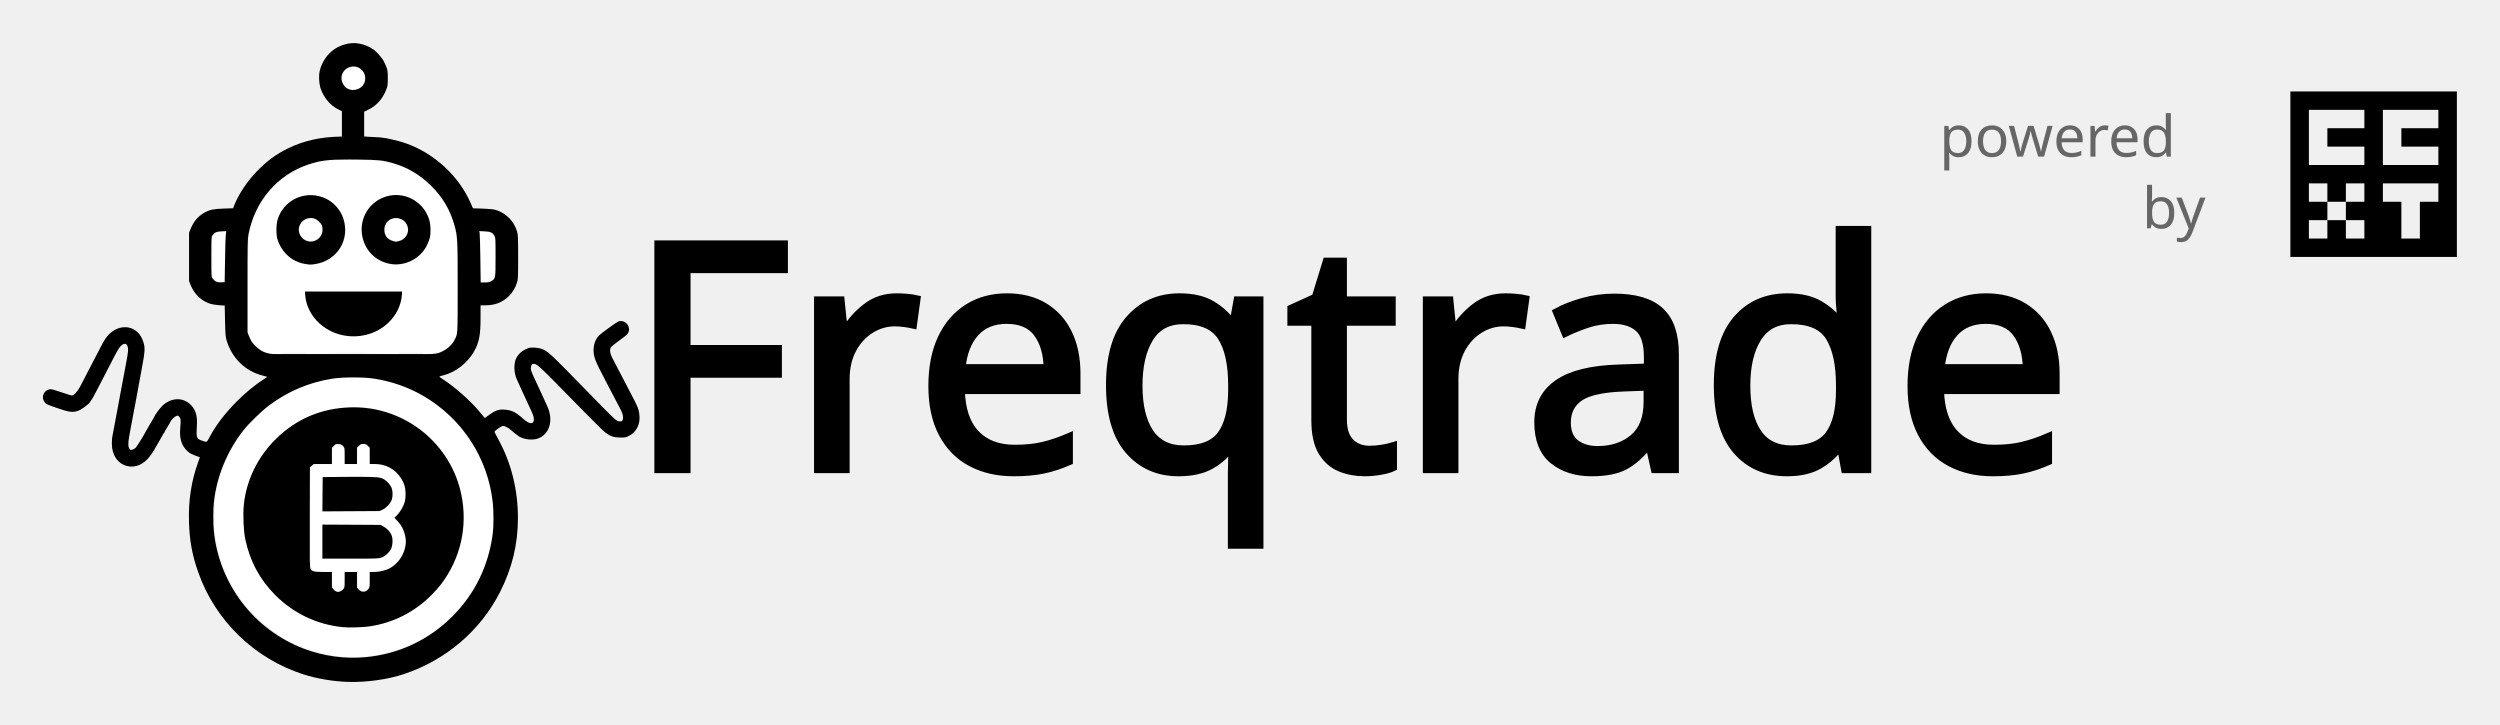
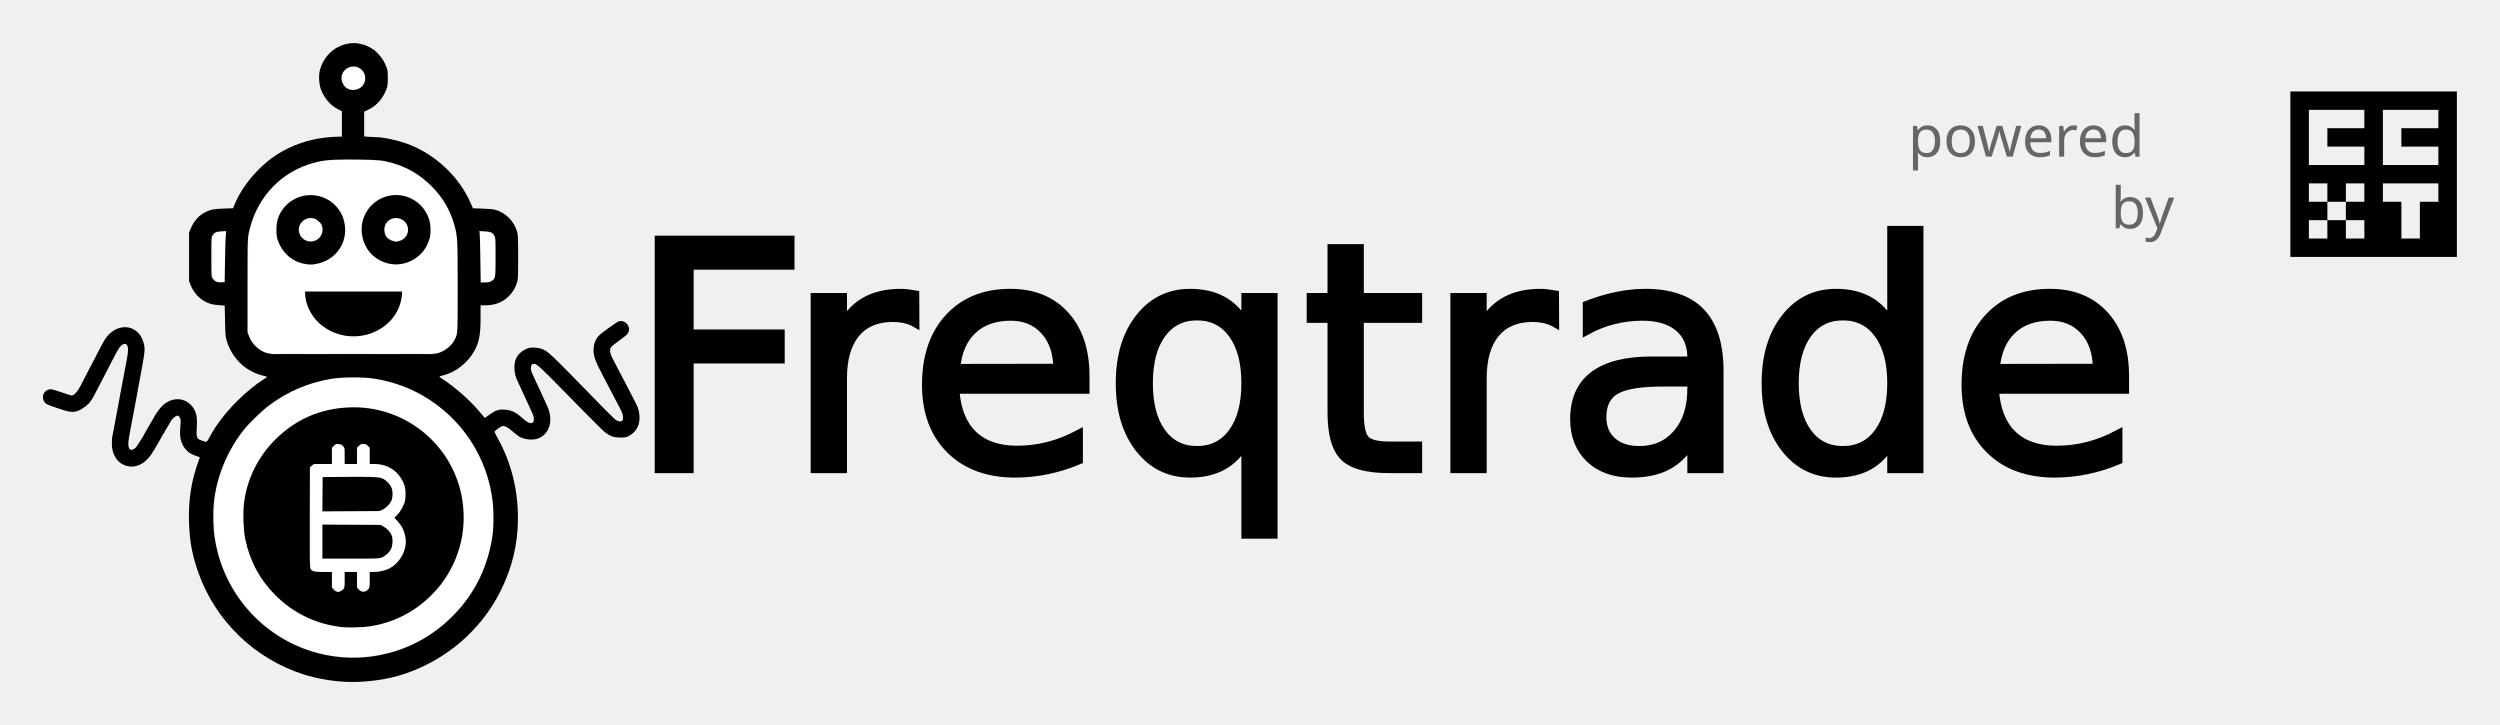
<svg xmlns="http://www.w3.org/2000/svg" xmlns:xlink="http://www.w3.org/1999/xlink" width="2904" height="842.1" version="1.1" viewBox="0 0 768.4 222.8">
  <defs>
    <path id="c6g67PWSoP" d="m0 90v-90h90v90zm50-30h10v20h10v-20h10v-10h-30zm-20 20h10v-10h-10zm0-20h-10v10h-10v10h10v-10h10v-10h10v-10h-10zm-20 0h10v-10h-10zm0-20h30v-10h-20v-10h20v-10h-30zm40 0h30v-10h-20v-10h20v-10h-30z" />
  </defs>
  <g transform="translate(-.5293 -59.8)">
    <g>
      <g fill="#fff">
        <g stroke-width=".259">
          <path d="m105.4 261.6c-19.47-1.85-35.23-16.54-38.53-35.89-0.458-2.692-0.515-3.864-0.401-8.32 0.186-7.325 1.102-11.04 4.352-17.63 2.345-4.762 4.501-7.705 8.502-11.6 6.376-6.215 13.48-9.949 22.12-11.64 4.197-0.819 11.28-0.819 15.47 0 19.33 3.772 33.33 19.33 35.07 38.98 1.593 17.94-9.27 35.69-26.24 42.86-6.231 2.634-13.89 3.851-20.36 3.236zm10.85-9.601c6.512-1.319 12.3-4.492 17.2-9.425 4.388-4.421 7.364-9.819 8.95-16.23 0.529-2.139 0.61-3.112 0.619-7.391 8e-3 -3.87-0.094-5.4-0.473-7.131-2.953-13.48-13.02-23.46-26.61-26.37-3.064-0.656-10.36-0.654-13.48 5e-3 -7.184 1.515-12.92 4.712-17.96 10-4.569 4.801-7.418 10.37-8.793 17.18-0.493 2.44-0.398 10.19 0.156 12.8 2.865 13.5 13.06 23.82 26.23 26.55 1.415 0.294 2.981 0.585 3.48 0.646 1.924 0.236 8.245-0.139 10.69-0.634z" />
          <path d="m83.16 168.3c-2.404-0.566-4.612-2.45-5.748-4.904l-0.661-1.426-0.003-13.49c-0.002-7.813 0.111-14.4 0.267-15.64 0.732-5.839 4.019-12.22 8.409-16.33 4.327-4.048 10.12-6.683 16.08-7.311 2.959-0.312 11.38-0.313 14.79-9.7e-4 12.42 1.136 22.89 11.12 24.51 23.38 0.188 1.421 0.259 6.997 0.208 16.17l-0.078 14-0.764 1.379c-1.522 2.748-3.9 4.154-7.411 4.381l-2.284 0.148-0.096-6.066c-0.088-5.606-0.141-6.174-0.687-7.482-1.273-3.046-3.532-5.171-6.626-6.229-1.454-0.497-2.167-0.524-14.06-0.524-11.95 0-12.61 0.025-14.16 0.534-3.001 0.986-5.57 3.443-6.693 6.402-0.502 1.323-0.582 2.158-0.704 7.391l-0.138 5.9-1.584-0.026c-0.871-0.014-2.023-0.13-2.56-0.256zm16.05-27.61c1.832-0.515 4.295-2.225 5.43-3.77 1.944-2.648 2.549-5.597 1.82-8.872-2.544-11.44-19.12-10.91-20.92 0.67-0.738 4.741 1.663 9.408 5.848 11.37 2.763 1.293 4.817 1.452 7.827 0.607zm27.65-0.566c2.261-1.061 4.128-2.924 5.204-5.195 0.768-1.62 0.828-1.947 0.828-4.471 0-2.523-0.061-2.851-0.826-4.466-3.247-6.855-12.03-8.484-17.29-3.209-5.586 5.601-3.419 15.18 4.035 17.83 1.06 0.378 1.929 0.47 3.834 0.409 2.128-0.068 2.702-0.191 4.212-0.899z" />
          <path d="m114.3 168.4-1.75-0.091v-12.68h3.915c4.42 0 5.304 0.24 6.194 1.679 0.479 0.775 0.523 1.285 0.523 6.066v5.221l-3.566-0.051c-1.961-0.028-4.353-0.092-5.316-0.141z" />
          <path d="m94.68 163.2c0.096-5.9 0.149-6.123 1.695-7.142 0.63-0.415 1.275-0.48 4.812-0.481l4.084-2e-3v6.208c0 4.044-0.095 6.267-0.272 6.376-0.149 0.092-2.552 0.234-5.339 0.315l-5.068 0.147z" />
          <path d="m67.36 146.2c-0.285-0.117-0.752-0.472-1.037-0.789-0.488-0.542-0.519-0.942-0.519-6.767v-6.191l0.648-0.646c0.476-0.474 1.049-0.692 2.158-0.822l1.51-0.176-0.14 0.881c-0.077 0.484-0.215 4.002-0.308 7.818l-0.168 6.937-0.813-0.016c-0.447-9e-3 -1.047-0.112-1.332-0.229z" />
          <path d="m94.2 133.3c-2.224-1.356-2.107-4.661 0.208-5.859 1.658-0.858 3.699-0.306 4.652 1.258 1.835 3.01-1.81 6.461-4.86 4.601z" />
          <path d="m121.5 133.7c-2.088-0.688-3.072-2.404-2.49-4.344 0.764-2.551 4.061-3.203 5.926-1.172 1.758 1.914 0.779 4.806-1.88 5.554-0.458 0.129-1.098 0.113-1.556-0.038z" />
          <path d="m148.3 140.3c0-3.402-0.077-6.922-0.171-7.821l-0.171-1.635 1.662 0.168c1.409 0.142 1.77 0.287 2.375 0.953l0.713 0.785v5.814c0 3.223-0.115 6.116-0.258 6.491-0.31 0.816-1.645 1.431-3.105 1.431h-1.046z" />
          <path d="m103.5 241c-0.786-0.661-0.798-0.708-0.798-3.089v-2.418l-2.826-0.088c-4.372-0.136-3.916 1.783-3.916-16.49v-15.41l0.584-0.487c0.489-0.408 1.033-0.488 3.371-0.495l2.788-9e-3v-2.574c0-2.49 0.023-2.593 0.702-3.126 0.77-0.605 1.672-0.538 2.475 0.186 0.374 0.337 0.454 0.859 0.454 2.962v2.553h4.149v-2.574c0-2.472 0.027-2.596 0.683-3.112 0.376-0.296 0.885-0.537 1.132-0.537 0.247 0 0.756 0.242 1.132 0.537 0.655 0.515 0.683 0.642 0.683 3.075v2.537l2.06 0.141c3.312 0.227 5.764 1.62 7.522 4.274 1.022 1.543 1.359 2.83 1.338 5.103-0.019 2.078-0.86 4.137-2.443 5.987l-0.889 1.039 1.138 1.294c1.975 2.244 2.75 5.198 2.067 7.868-1.146 4.474-4.783 7.289-9.431 7.299l-1.361 3e-3v2.418c0 2.193-0.056 2.471-0.6 2.982-0.75 0.705-1.833 0.724-2.512 0.045-0.446-0.446-0.519-0.864-0.519-2.982v-2.464h-4.149v2.313c0 2.731-0.09 3.032-1.056 3.532-0.931 0.482-0.839 0.497-1.777-0.292zm15.04-10.05c1.688-0.891 2.595-2.33 2.749-4.358 0.162-2.138-0.557-3.607-2.363-4.828l-1.246-0.843h-18.09v10.63h8.906c8.822 0 8.916-6e-3 10.05-0.603zm-0.313-14.42c4.042-2.062 4.163-7.616 0.209-9.58-1.153-0.572-1.628-0.627-6.481-0.748-2.88-0.072-6.842-0.044-8.803 0.061l-3.566 0.191v10.58h8.827c8.226 0 8.894-0.034 9.814-0.503z" />
        </g>
        <path d="m108 87.11c-1.062-0.415-1.351-0.68-1.843-1.684-0.399-0.815-0.478-1.19-0.408-1.922 0.175-1.817 1.643-3.119 3.519-3.119 3.101 0 4.679 3.68 2.509 5.85-1.008 1.008-2.533 1.361-3.776 0.874z" stroke-width=".183" />
        <rect x="83.16" y="146.5" width="51.76" height="21.71" ry="2.17" stroke-width=".285" />
      </g>
      <g>
        <path d="m109.4 73.03c-1.581-0.022-3.309 0.386-4.927 1.184-2.685 1.323-4.869 4.107-5.638 7.188-0.407 1.632-0.25 4.315 0.345 5.882 1.026 2.701 2.88 4.872 5.158 6.041l1.278 0.656 5.1e-4 3.893 1e-3 3.894-0.385 5e-3c-6.091 0.085-11.31 1.25-16.14 3.601-3.731 1.816-6.628 3.959-9.747 7.208-2.812 2.93-5.407 6.808-6.691 10l-0.49 1.218-2.826 0.093c-3.105 0.103-4.267 0.334-5.808 1.157-2.009 1.073-3.42 2.691-4.395 5.042l-0.496 1.198v14.89l0.435 1.115c1.136 2.913 3.448 5.107 6.229 5.908 0.559 0.161 1.753 0.341 2.653 0.4l1.637 0.107 0.103 4.707c0.091 4.141 0.148 4.857 0.475 5.96 1.62 5.465 5.695 9.465 11.03 10.83 0.767 0.196 1.416 0.378 1.444 0.405 0.027 0.027-0.358 0.305-0.856 0.617-2.623 1.645-5.662 4.125-8.359 6.824-3.626 3.628-6.432 7.271-8.379 10.88-1.047 1.94-0.857 1.83-2.321 1.337-1.851-0.622-1.922-0.819-1.688-4.68 0.174-2.863-0.321-4.679-1.679-6.167-2.388-2.616-6.168-2.562-8.982 0.128-0.732 0.7-2.442 3.066-2.442 3.38 0 0.055-0.385 0.715-0.855 1.466-0.471 0.751-0.856 1.404-0.856 1.45 0 0.046-0.308 0.588-0.684 1.203-0.377 0.615-0.685 1.156-0.685 1.203 0 0.169-2.271 3.771-2.61 4.141-0.192 0.209-0.622 0.47-0.954 0.58-0.545 0.18-0.634 0.163-0.906-0.173-0.498-0.616-0.545-1.652-0.17-3.782 0.191-1.082 0.388-2.16 0.439-2.396 0.051-0.235 0.246-1.275 0.434-2.31 0.188-1.035 0.382-2.075 0.431-2.31 0.085-0.405 0.731-3.8 0.862-4.536 0.074-0.414 0.755-4.14 0.845-4.621 0.035-0.188 0.227-1.228 0.428-2.31 0.2-1.082 0.393-2.122 0.428-2.31 1.021-5.491 1.083-6.482 0.515-8.273-0.448-1.414-1-2.331-1.889-3.14-2.435-2.215-6.131-1.873-8.751 0.811-0.883 0.904-1.376 1.675-2.652 4.142-1.094 2.115-2.339 4.509-4.25 8.172-0.688 1.318-1.554 2.99-1.925 3.717-0.712 1.393-1.925 2.701-2.506 2.701-0.184 0-1.652-0.455-3.263-1.011-2.08-0.718-3.087-0.986-3.477-0.925-1.918 0.3-2.807 2.381-1.681 3.935 0.471 0.65 0.646 0.734 3.863 1.847 3.829 1.325 4.85 1.447 6.602 0.79 1.05-0.394 3.074-1.91 3.496-2.618 0.152-0.255 0.371-0.564 0.487-0.685 0.116-0.121 0.452-0.682 0.746-1.247 0.295-0.565 0.9-1.72 1.346-2.567 0.864-1.641 2.576-4.953 4.866-9.413 0.971-1.892 1.617-2.937 2.09-3.38 1.268-1.19 2.196-0.637 2.196 1.308 0 0.604-0.389 3.075-0.77 4.896-0.091 0.433-0.75 3.904-0.861 4.535-0.033 0.188-0.185 0.997-0.337 1.797-0.152 0.8-0.304 1.609-0.339 1.797-0.087 0.476-0.777 4.203-0.855 4.621-0.035 0.188-0.216 1.151-0.402 2.139s-0.537 2.875-0.78 4.193c-0.243 1.318-0.485 2.589-0.539 2.824-0.054 0.235-0.102 1.121-0.107 1.968-0.02 3.463 1.791 6.127 4.663 6.863 2.571 0.659 5.174-0.488 7.145-3.146 0.486-0.655 0.883-1.278 0.883-1.384 0-0.106 0.077-0.193 0.171-0.193 0.094 0 0.171-0.088 0.171-0.196 0-0.107 0.308-0.683 0.685-1.28 0.377-0.596 0.684-1.123 0.684-1.171 0-0.048 0.308-0.59 0.684-1.205 0.377-0.615 0.685-1.194 0.685-1.287 0-0.092 0.077-0.169 0.171-0.169 0.094 0 0.171-0.087 0.171-0.195 0-0.165 0.444-0.95 1.493-2.635 0.115-0.185 0.336-0.586 0.49-0.891 0.347-0.687 1.301-1.543 1.883-1.689 0.338-0.085 0.501-0.018 0.724 0.294 0.529 0.742 0.531 0.766 0.29 3.918-0.221 2.897 0.514 5.083 2.239 6.66 0.82 0.749 1.209 0.947 3.448 1.75l0.384 0.138-0.572 1.588c-2.07 5.743-2.973 11.6-2.79 18.1 0.167 5.955 0.968 10.33 2.883 15.75 5.244 14.83 17.3 26.49 32.38 31.31 4.043 1.291 9.145 2.153 13.54 2.286h5.1e-4c5.814 0.176 12.28-0.73 17.37-2.436 12.84-4.3 23.4-13.32 29.42-25.15 3.718-7.3 5.508-14.68 5.513-22.74 7e-3 -8.792-2.061-17.05-6.103-24.37-0.608-1.102-1.105-2.081-1.105-2.177 0-0.219 1.724-1.502 2.327-1.731 0.61-0.232 1.916 0.392 3.064 1.464 0.471 0.439 1.067 0.924 1.326 1.077 0.259 0.153 0.471 0.328 0.471 0.389 0 0.061 0.475 0.324 1.057 0.585 1.414 0.635 3.594 0.785 4.95 0.342 3.75-1.226 5.064-5.671 2.984-10.1-0.221-0.471-0.572-1.241-0.78-1.711-0.208-0.471-0.63-1.395-0.939-2.054-0.309-0.659-0.81-1.737-1.116-2.396-0.305-0.659-0.845-1.814-1.199-2.567-0.943-2.003-1.117-2.688-0.882-3.471 0.154-0.513 0.285-0.654 0.635-0.683 1.185-0.098 1.143-0.138 15.31 14.34 3.247 3.318 6.315 6.337 6.816 6.71 1.64 1.218 2.615 1.554 4.564 1.572 1.532 0.014 1.81-0.033 2.653-0.447 2.518-1.239 3.739-3.864 3.248-6.982-0.248-1.575-0.428-2.003-2.524-5.99-0.42-0.8-1.323-2.533-2.004-3.851-1.235-2.388-3.009-5.794-3.61-6.931-0.174-0.329-0.326-0.638-0.338-0.685-0.012-0.047-0.102-0.279-0.202-0.516-0.3-0.718-0.358-1.63-0.135-2.154 0.141-0.332 1.035-1.088 2.712-2.292 2.2-1.581 2.536-1.887 2.793-2.544 0.25-0.64 0.262-0.858 0.081-1.536-0.368-1.378-1.908-2.228-3.165-1.748-0.608 0.232-5.333 3.646-5.946 4.296-1.138 1.208-1.687 2.686-1.69 4.551-3e-3 2.024 0.529 3.397 3.507 9.046 0.546 1.035 1.451 2.768 2.012 3.851 0.561 1.082 1.328 2.546 1.705 3.252 1.547 2.899 1.74 3.35 1.814 4.24 0.094 1.138-0.227 1.587-1.049 1.464-1.128-0.168-0.889 0.052-8.931-8.189-12.91-13.23-13.02-13.33-15.18-14.14-0.912-0.34-3.128-0.466-3.832-0.217-1.816 0.642-3.098 1.696-3.828 3.146-0.789 1.567-0.721 4.457 0.151 6.397 0.174 0.388 0.489 1.091 0.698 1.561 0.209 0.471 0.579 1.279 0.821 1.797 0.242 0.518 0.451 0.98 0.465 1.027 0.014 0.047 0.3 0.663 0.636 1.369 0.813 1.71 1.559 3.317 1.587 3.423 0.013 0.047 0.241 0.547 0.507 1.112 1.134 2.404 0.516 3.911-1.236 3.016-0.376-0.192-1.088-0.717-1.582-1.167-2.103-1.914-3.421-2.564-5.526-2.726-1.877-0.144-2.833 0.165-4.725 1.526l-1.438 1.035-0.445-0.517c-0.244-0.284-0.945-1.115-1.557-1.845-2.612-3.118-7.646-7.508-11.08-9.662-0.494-0.31-0.898-0.617-0.898-0.683 0-0.066 0.554-0.254 1.232-0.416 3.67-0.881 7.384-3.749 9.387-7.248 1.605-2.805 2.046-5.053 2.046-10.43v-3.828l1.412-3e-3c2.969-6e-3 5.204-0.842 7.142-2.67 1.253-1.182 2.133-2.635 2.683-4.429 0.283-0.922 0.315-1.707 0.315-7.701 0-5.85-0.038-6.809-0.302-7.768-0.905-3.277-3.514-5.91-6.729-6.789-0.656-0.179-2.044-0.31-3.935-0.37l-2.922-0.093-0.706-1.61c-3.609-8.241-11.04-15.15-19.64-18.26-3.123-1.129-7.265-1.996-9.538-1.996-0.515 0-1.526-0.05-2.246-0.111l-1.309-0.11v-7.596l1.455-0.721c2.431-1.205 4.283-3.326 5.363-6.14 0.398-1.036 0.443-1.39 0.443-3.464 0-2.074-0.046-2.428-0.443-3.464-0.244-0.635-0.702-1.595-1.02-2.133-0.636-1.078-2.761-3.302-3.154-3.302-0.137 0-0.248-0.065-0.248-0.145 0-0.167-2.093-1.159-2.739-1.298-0.235-0.051-0.774-0.167-1.198-0.258-0.485-0.104-0.995-0.159-1.522-0.167zm-0.131 7.177c0.938 0.019 1.884 0.399 2.62 1.238 1.547 1.762 1.062 4.533-0.969 5.537-1.362 0.673-2.657 0.632-3.878-0.122-0.719-0.444-1.393-1.575-1.528-2.565-0.332-2.422 1.692-4.13 3.755-4.088zm-1.587 28.6c0.909 2e-3 1.898 0.012 2.984 0.027 6.361 0.09 7.537 0.208 10.54 1.065 4.553 1.297 8.463 3.62 11.96 7.102 3.454 3.445 5.724 7.307 7.037 11.98 0.963 3.425 1.012 4.353 1.012 19.15 0 14.62 0.024 14.21-0.945 16.11-0.861 1.685-2.6 3.166-4.617 3.932-0.679 0.258-1.322 0.37-2.526 0.44h-48.76c-2.188-0.195-3.665-0.869-5.161-2.295-1.119-1.067-1.638-1.858-2.216-3.374l-0.386-1.013v-14.29c0-12.96 0.028-14.44 0.303-15.86 1.97-10.22 8.882-18.28 18.39-21.44 3.625-1.203 6.025-1.543 12.39-1.528zm14.55 10.93c-1.316 5e-3 -2.658 0.257-3.965 0.788-4.447 1.807-7.124 6.408-6.493 11.16 0.636 4.783 3.931 8.291 8.646 9.204 4.468 0.865 9.388-1.629 11.34-5.748 0.379-0.8 0.783-1.862 0.897-2.36 0.292-1.277 0.249-3.701-0.089-5.006-1.27-4.907-5.638-8.052-10.34-8.036zm-26.03 0.027c-4.542-0.079-8.848 2.764-10.31 7.418-0.506 1.608-0.535 4.829-0.055 6.246 1.404 4.147 4.577 6.901 8.663 7.518 1.34 0.202 1.66 0.203 2.91 6e-3 6.769-1.068 10.73-7.444 8.659-13.94-0.832-2.611-2.854-4.941-5.338-6.153-1.469-0.717-3.009-1.067-4.523-1.094zm-0.153 7.021c0.323 5.1e-4 0.654 0.043 0.988 0.133 0.92 0.248 2.163 1.361 2.433 2.18 0.605 1.834-0.147 3.726-1.808 4.544-2.18 1.074-4.683-0.129-5.216-2.506-0.516-2.302 1.342-4.355 3.603-4.35zm26.24 0.013c0.587 0.011 1.199 0.158 1.802 0.465 0.754 0.385 1.405 1.167 1.697 2.041 0.67 2.002-0.584 4.139-2.715 4.625-0.424 0.097-0.809 0.169-0.856 0.16-2.265-0.41-3.349-1.413-3.541-3.279-0.242-2.349 1.518-4.051 3.613-4.013zm-52.22 4.018-0.134 1.093c-0.074 0.601-0.182 4.135-0.24 7.853l-0.106 6.76-1.12 0.05c-1.236 0.055-1.922-0.263-2.63-1.218-0.348-0.469-0.358-0.661-0.358-6.619 0-5.93 0.012-6.152 0.353-6.609 0.705-0.944 1.16-1.148 2.75-1.231zm77.78 3e-3 1.603 0.071c1.858 0.082 2.487 0.361 3.042 1.349 0.344 0.613 0.358 0.867 0.358 6.493 0 6.645-0.012 6.71-1.279 7.453-0.593 0.348-0.948 0.422-2.012 0.422h-1.292l-0.101-7.145c-0.056-3.93-0.15-7.482-0.211-7.893zm-38.72 44.96c2.458 0 4.916 0.136 6.589 0.409 5.258 0.856 10.25 2.599 14.62 5.104 12.2 6.991 20.19 19.2 21.67 33.09 0.268 2.513 0.271 7.144 6e-3 9.242-1.259 9.966-5.477 18.67-12.41 25.6-7.309 7.309-16.52 11.62-26.8 12.56-6.295 0.571-12.83-0.328-18.82-2.592-15.35-5.801-26.12-19.87-27.73-36.22-0.224-2.281-0.224-6.591 0.002-8.717 0.849-8.016 4.081-15.87 9.191-22.35 1.587-2.011 5.635-5.928 7.748-7.497 5.886-4.372 12.19-7.05 19.34-8.214 1.673-0.273 4.131-0.409 6.589-0.409zm0.495 9.208c-0.251-3e-3 -0.502-2e-3 -0.754 5.1e-4 -0.256 3e-3 -0.512 9e-3 -0.769 0.018-8.842 0.303-16.38 3.497-22.65 9.598-5.64 5.486-9.173 12.68-9.965 20.27-0.319 3.059-0.116 7.982 0.438 10.63 1.415 6.76 4.453 12.42 9.237 17.21 5.6 5.606 12.72 8.999 20.63 9.827 1.934 0.203 6.356 0.075 8.416-0.243 7.274-1.122 13.71-4.388 18.89-9.58 1.041-1.044 2.375-2.535 2.964-3.315 6.036-7.986 8.261-17.75 6.272-27.51-3.166-15.54-16.91-26.74-32.71-26.91zm2.585 11.25c0.687 0 0.89 0.085 1.386 0.582l0.582 0.582v4.997h1.473c3.448 0 6.288 1.514 8.126 4.332 0.974 1.493 1.415 2.984 1.428 4.824 6e-3 0.847-0.096 1.926-0.227 2.396-0.38 1.365-1.328 3.034-2.301 4.055l-0.9 0.944 0.95 1.015c1.184 1.264 1.802 2.397 2.237 4.098 0.4 1.565 0.42 2.483 0.086 4.056-0.533 2.514-2.348 5.001-4.565 6.255-1.29 0.73-3.301 1.226-4.965 1.226h-1.342v2.373c0 2.175-0.031 2.412-0.371 2.844-0.844 1.072-2.183 1.136-3.053 0.146l-0.512-0.583v-4.78h-3.765v2.373c0 2.175-0.031 2.412-0.371 2.844-0.204 0.259-0.625 0.578-0.936 0.708-0.311 0.13-0.625 0.225-0.698 0.213-0.734-0.128-0.957-0.249-1.409-0.764l-0.521-0.594v-4.78h-2.573c-2.909 0-3.572-0.167-4.008-1.01-0.242-0.468-0.266-2.151-0.226-15.86l0.046-15.34 0.593-0.495 0.592-0.494h5.576v-4.997l0.603-0.603c0.568-0.568 0.654-0.599 1.487-0.518 0.718 0.069 0.975 0.186 1.365 0.623 0.48 0.537 0.481 0.542 0.481 3.017v2.479h3.765v-4.997l0.582-0.582c0.497-0.497 0.7-0.582 1.386-0.582zm-1.672 10.12c-0.849 2e-3 -1.798 6e-3 -2.863 0.013l-7.958 0.049-0.046 5.27-0.045 5.27 17.55-0.1 0.901-0.408c1.133-0.512 2.471-1.942 2.845-3.039 0.349-1.025 0.351-2.513 5e-3 -3.529-0.326-0.956-1.389-2.206-2.357-2.77-1.074-0.626-2.086-0.764-8.03-0.754zm-10.91 14.68v10.45h8.636c8.302 0 8.673-0.013 9.579-0.352 1.098-0.411 2.291-1.491 2.849-2.58 0.524-1.022 0.641-2.886 0.255-4.048-0.365-1.1-1.347-2.217-2.518-2.865l-0.916-0.507-8.942-0.049z" stroke-width=".171" />
        <path d="m124.1 149.4a14.91 13.76 0 0 1-7.453 11.92 14.91 13.76 0 0 1-14.91 0 14.91 13.76 0 0 1-7.453-11.92" stroke-width=".288" />
        <path d="m109.5 168.6-0.024 0.013-3e-3 0.027-0.019-0.019-0.026 5e-3 0.012-0.024-0.013-0.023 0.026 4e-3 0.018-0.02 5e-3 0.026z" stroke-width=".257" />
      </g>
      <text x="193.471" y="203.997" fill="#000000" font-family="sans-serif" font-size="96.8px" stroke="#000000" stroke-width="2.42" style="line-height:1.25" xml:space="preserve">
-         <tspan x="193.471" y="203.997" stroke="#000000" stroke-width="2.42">Freqtrade</tspan>
+         <tspan x="193.471" y="203.997" font-family="'DejaVu Sans'" stroke="#000000" stroke-width="2.42">Freqtrade</tspan>
      </text>
    </g>
  </g>
  <g transform="translate(-.5293 -59.8)">
    <use transform="matrix(.5686 0 0 .5651 704.5 87.9)" width="100%" height="100%" fill="#000000" xlink:href="#c6g67PWSoP" />
-     <text x="701.316" y="107.945" fill="#666666" font-family="sans-serif" font-size="17.62px" stroke-width=".441" text-align="end" text-anchor="end" style="line-height:1.25" xml:space="preserve">
-       <tspan x="701.316" y="107.945" text-align="end">powered</tspan>
-       <tspan x="701.316" y="129.972" text-align="end">by</tspan>
+     <text x="691.697" y="107.945" fill="#666666" font-family="sans-serif" font-size="17.62px" stroke-width=".441" text-align="end" text-anchor="end" style="line-height:1.25" xml:space="preserve">
+       <tspan x="691.697" y="107.945" text-align="end">powered</tspan>
+       <tspan x="691.697" y="129.972" text-align="end">by</tspan>
    </text>
  </g>
</svg>
